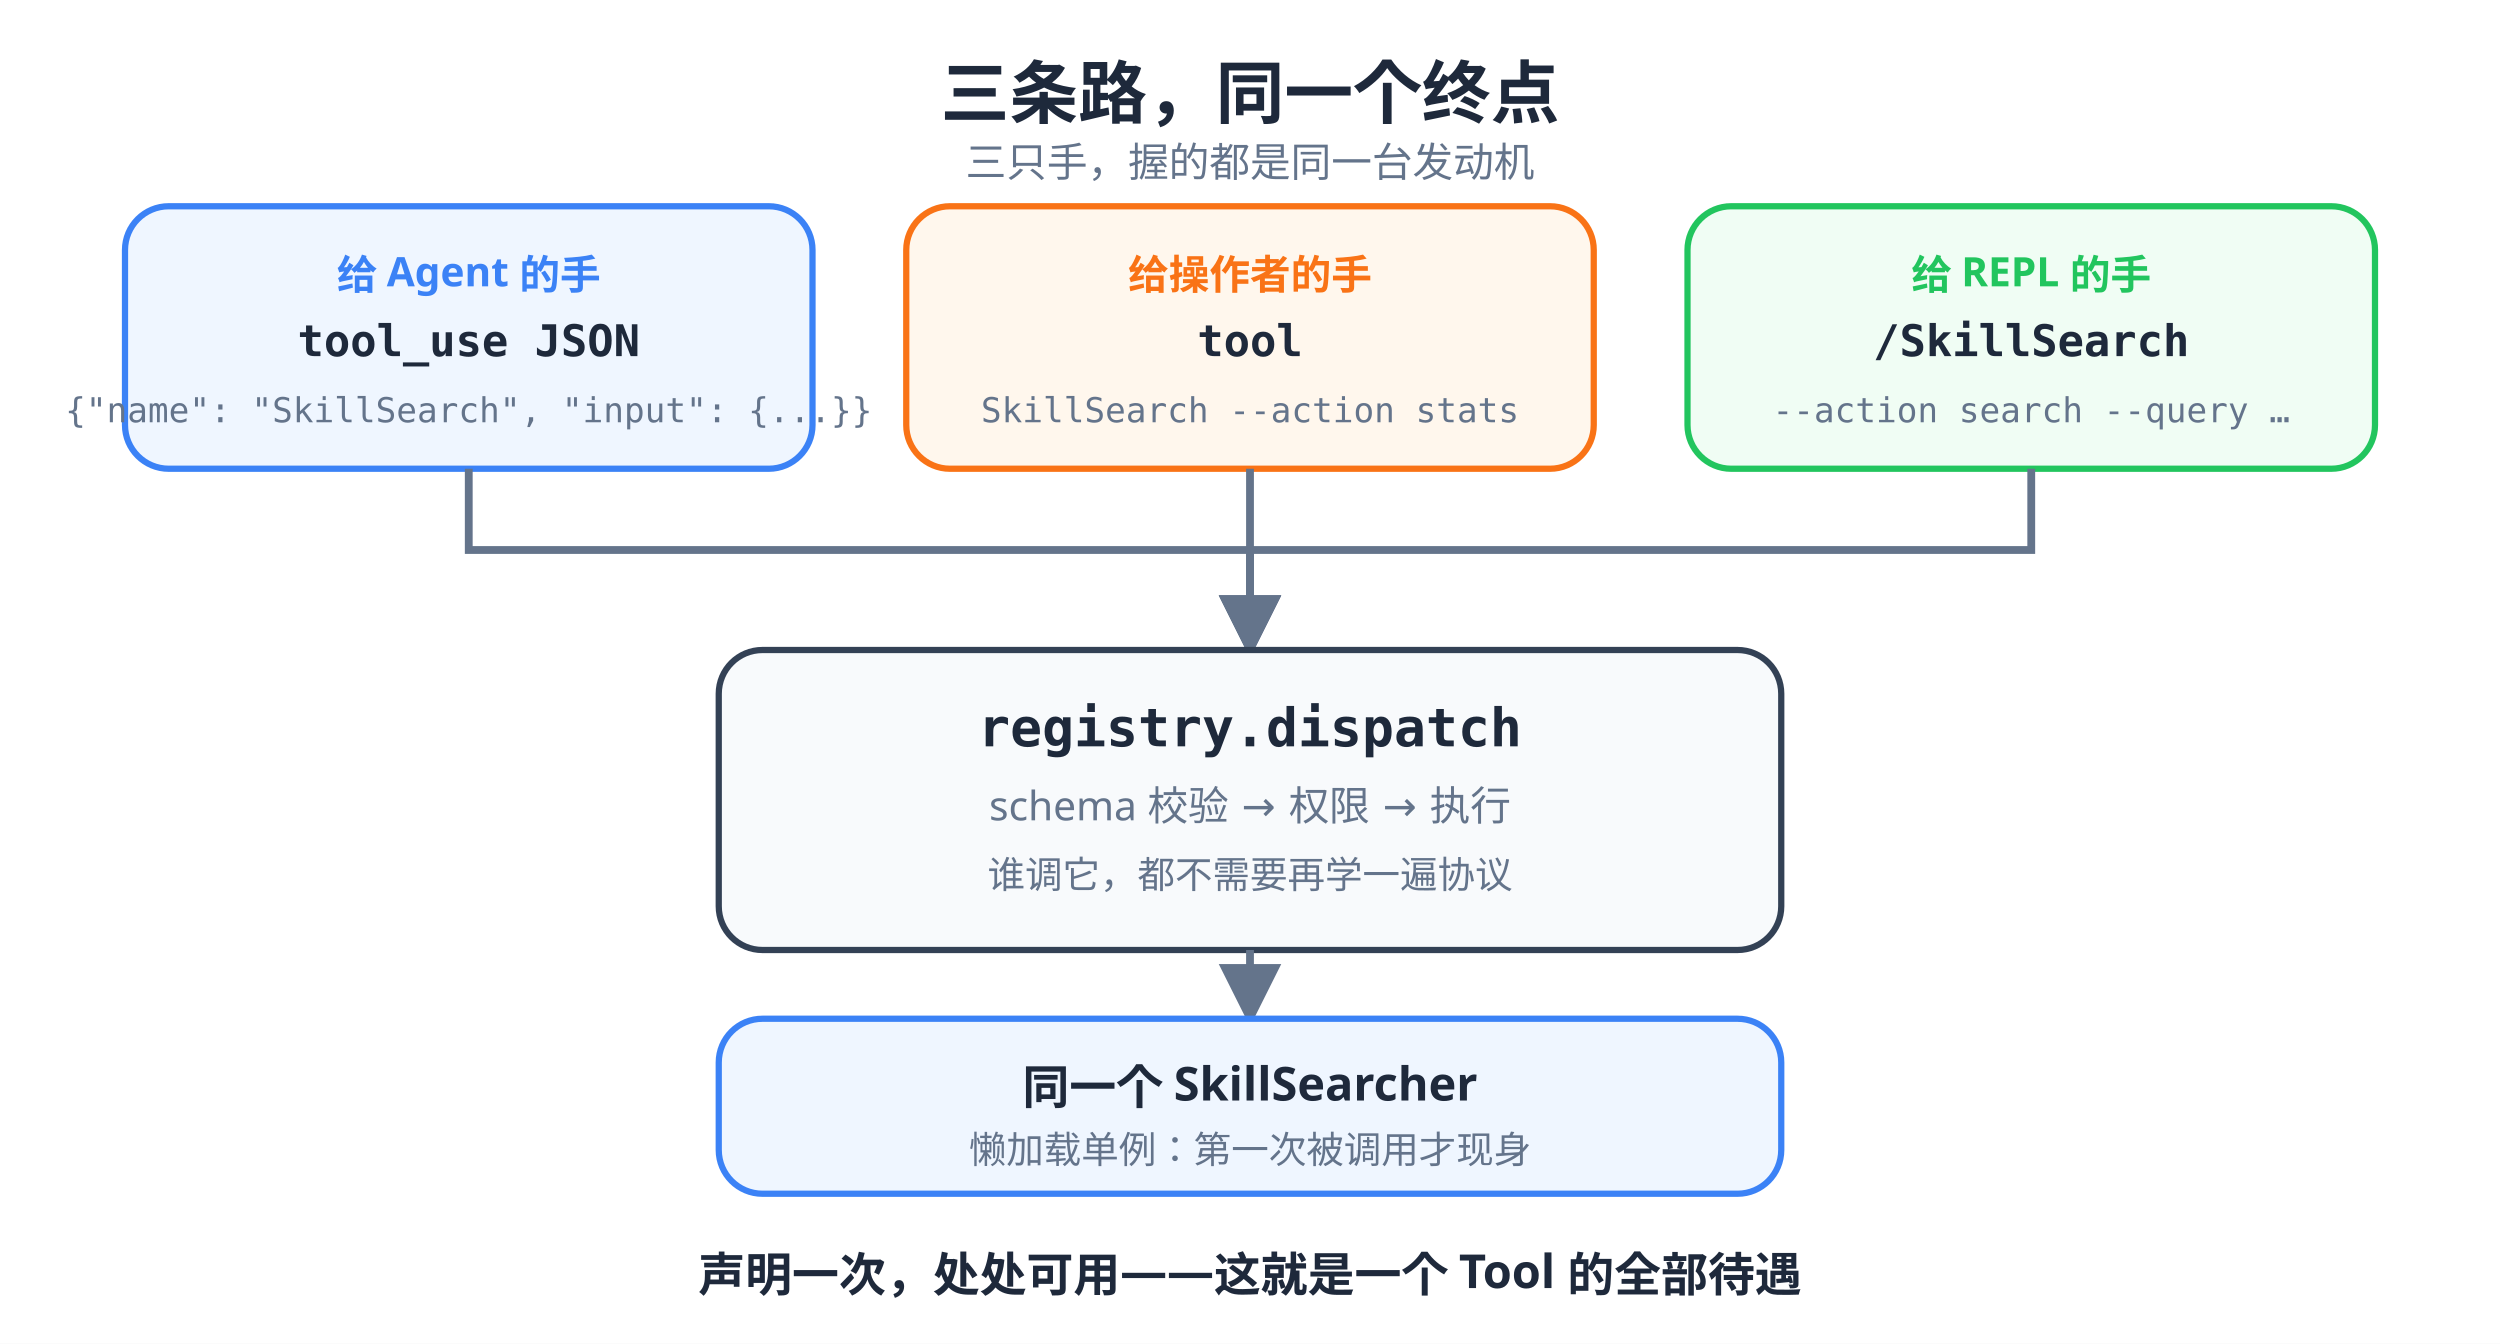
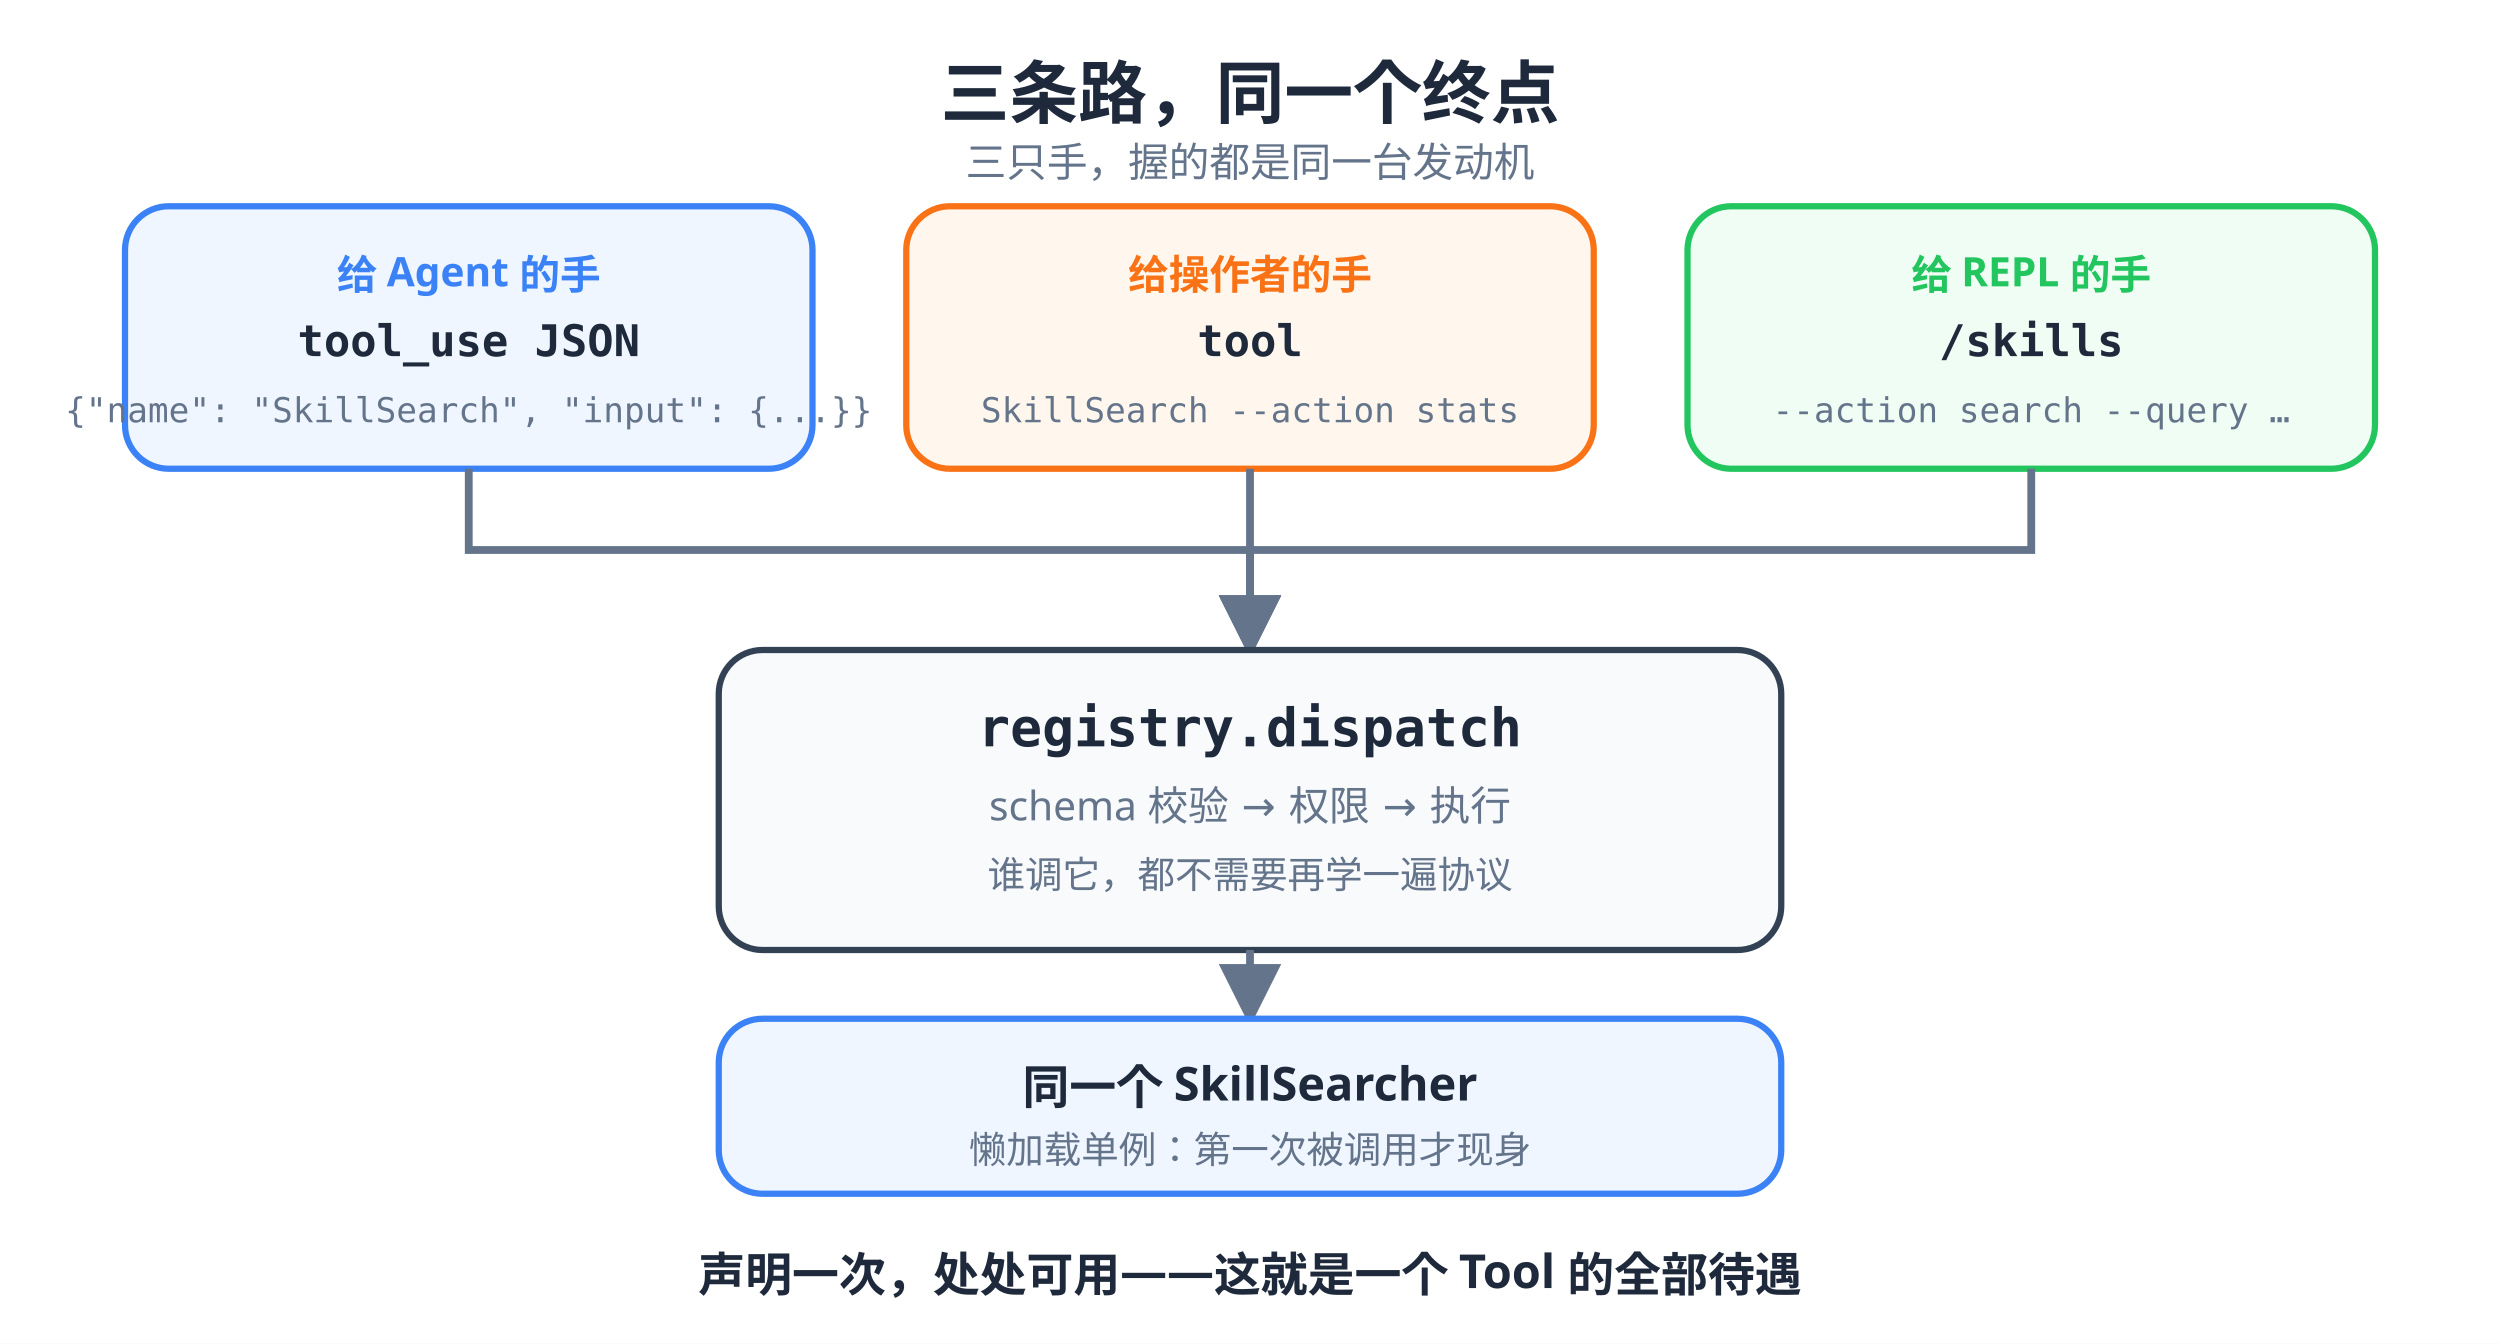
<svg xmlns="http://www.w3.org/2000/svg" width="800" height="430" viewBox="0 0 800 430">
  <defs>
    <marker id="arr" markerWidth="8" markerHeight="8" refX="7" refY="4" orient="auto">
      <path d="M0,0 L8,4 L0,8 Z" fill="#64748b" />
    </marker>
  </defs>
  <rect width="800" height="430" fill="#ffffff" />
  <text x="400" y="30" fill="#1e293b" dominant-baseline="middle" font-family="'PingFang SC','Microsoft YaHei',sans-serif" font-size="22" text-anchor="middle" style="font-weight:700">
三条路，同一个终点
</text>
  <text x="400" y="52" fill="#64748b" dominant-baseline="middle" font-family="'PingFang SC','Microsoft YaHei',sans-serif" font-size="13" text-anchor="middle">
三只手，握的都是同一台发动机
</text>
  <rect width="220" height="84" x="40" y="66" fill="#eff6ff" stroke="#3b82f6" stroke-width="2" rx="14" />
  <text x="150" y="88" fill="#3b82f6" dominant-baseline="middle" font-family="'PingFang SC','Microsoft YaHei',sans-serif" font-size="13" text-anchor="middle" style="font-weight:700">
给 Agent 的手
</text>
  <text x="150" y="110" fill="#1e293b" dominant-baseline="middle" font-family="monospace" font-size="14" text-anchor="middle" style="font-weight:700">
tool_use JSON
</text>
  <text x="150" y="132" fill="#64748b" dominant-baseline="middle" font-family="monospace" font-size="11" text-anchor="middle">
{"name": "SkillSearch", "input": {...}}
</text>
  <rect width="220" height="84" x="290" y="66" fill="#fff7ed" stroke="#f97316" stroke-width="2" rx="14" />
  <text x="400" y="88" fill="#f97316" dominant-baseline="middle" font-family="'PingFang SC','Microsoft YaHei',sans-serif" font-size="13" text-anchor="middle" style="font-weight:700">
给操作者的手
</text>
  <text x="400" y="110" fill="#1e293b" dominant-baseline="middle" font-family="monospace" font-size="14" text-anchor="middle" style="font-weight:700">
tool
</text>
  <text x="400" y="132" fill="#64748b" dominant-baseline="middle" font-family="monospace" font-size="11" text-anchor="middle">
SkillSearch --action stats
</text>
  <rect width="220" height="84" x="540" y="66" fill="#f0fdf4" stroke="#22c55e" stroke-width="2" rx="14" />
  <text x="650" y="88" fill="#22c55e" dominant-baseline="middle" font-family="'PingFang SC','Microsoft YaHei',sans-serif" font-size="13" text-anchor="middle" style="font-weight:700">
给 REPL 的手
</text>
  <text x="650" y="110" fill="#1e293b" dominant-baseline="middle" font-family="monospace" font-size="14" text-anchor="middle" style="font-weight:700">
- /SkillSearch
+ /skills
</text>
  <text x="650" y="132" fill="#64748b" dominant-baseline="middle" font-family="monospace" font-size="11" text-anchor="middle">
--action search --query …
</text>
  <path d="M150 150 L150 176 L400 176 L400 208" fill="none" stroke="#64748b" stroke-width="2.5" marker-end="url(#arr)" />
  <path d="M400 150 L400 208" fill="none" stroke="#64748b" stroke-width="2.5" marker-end="url(#arr)" />
  <path d="M650 150 L650 176 L400 176 L400 208" fill="none" stroke="#64748b" stroke-width="2.5" marker-end="url(#arr)" />
  <rect width="340" height="96" x="230" y="208" fill="#f8fafc" stroke="#334155" stroke-width="2" rx="14" />
  <text x="400" y="234" fill="#1e293b" dominant-baseline="middle" font-family="monospace" font-size="17" text-anchor="middle" style="font-weight:700">
registry.dispatch
</text>
  <text x="400" y="258" fill="#64748b" dominant-baseline="middle" font-family="'PingFang SC','Microsoft YaHei',sans-serif" font-size="13" text-anchor="middle">
schema 校验 → 权限 → 执行
</text>
  <text x="400" y="280" fill="#64748b" dominant-baseline="middle" font-family="'PingFang SC','Microsoft YaHei',sans-serif" font-size="12" text-anchor="middle">
谁调它，都不需要再学一遍协议
</text>
  <line x1="400" x2="400" y1="304" y2="326" stroke="#64748b" stroke-width="2.5" marker-end="url(#arr)" />
  <rect width="340" height="56" x="230" y="326" fill="#eff6ff" stroke="#3b82f6" stroke-width="2" rx="14" />
  <text x="400" y="348" fill="#1e293b" dominant-baseline="middle" font-family="'PingFang SC','Microsoft YaHei',sans-serif" font-size="15" text-anchor="middle" style="font-weight:700">
同一个 SkillSearcher
</text>
  <text x="400" y="368" fill="#64748b" dominant-baseline="middle" font-family="'PingFang SC','Microsoft YaHei',sans-serif" font-size="12" text-anchor="middle">
懒加载单例：第一次被调用才现身
</text>
  <text x="400" y="408" fill="#1e293b" dominant-baseline="middle" font-family="'PingFang SC','Microsoft YaHei',sans-serif" font-size="15" text-anchor="middle" style="font-weight:700">
声明一次，处处可用——这就是一个 Tool 的全部待遇
</text>
</svg>
